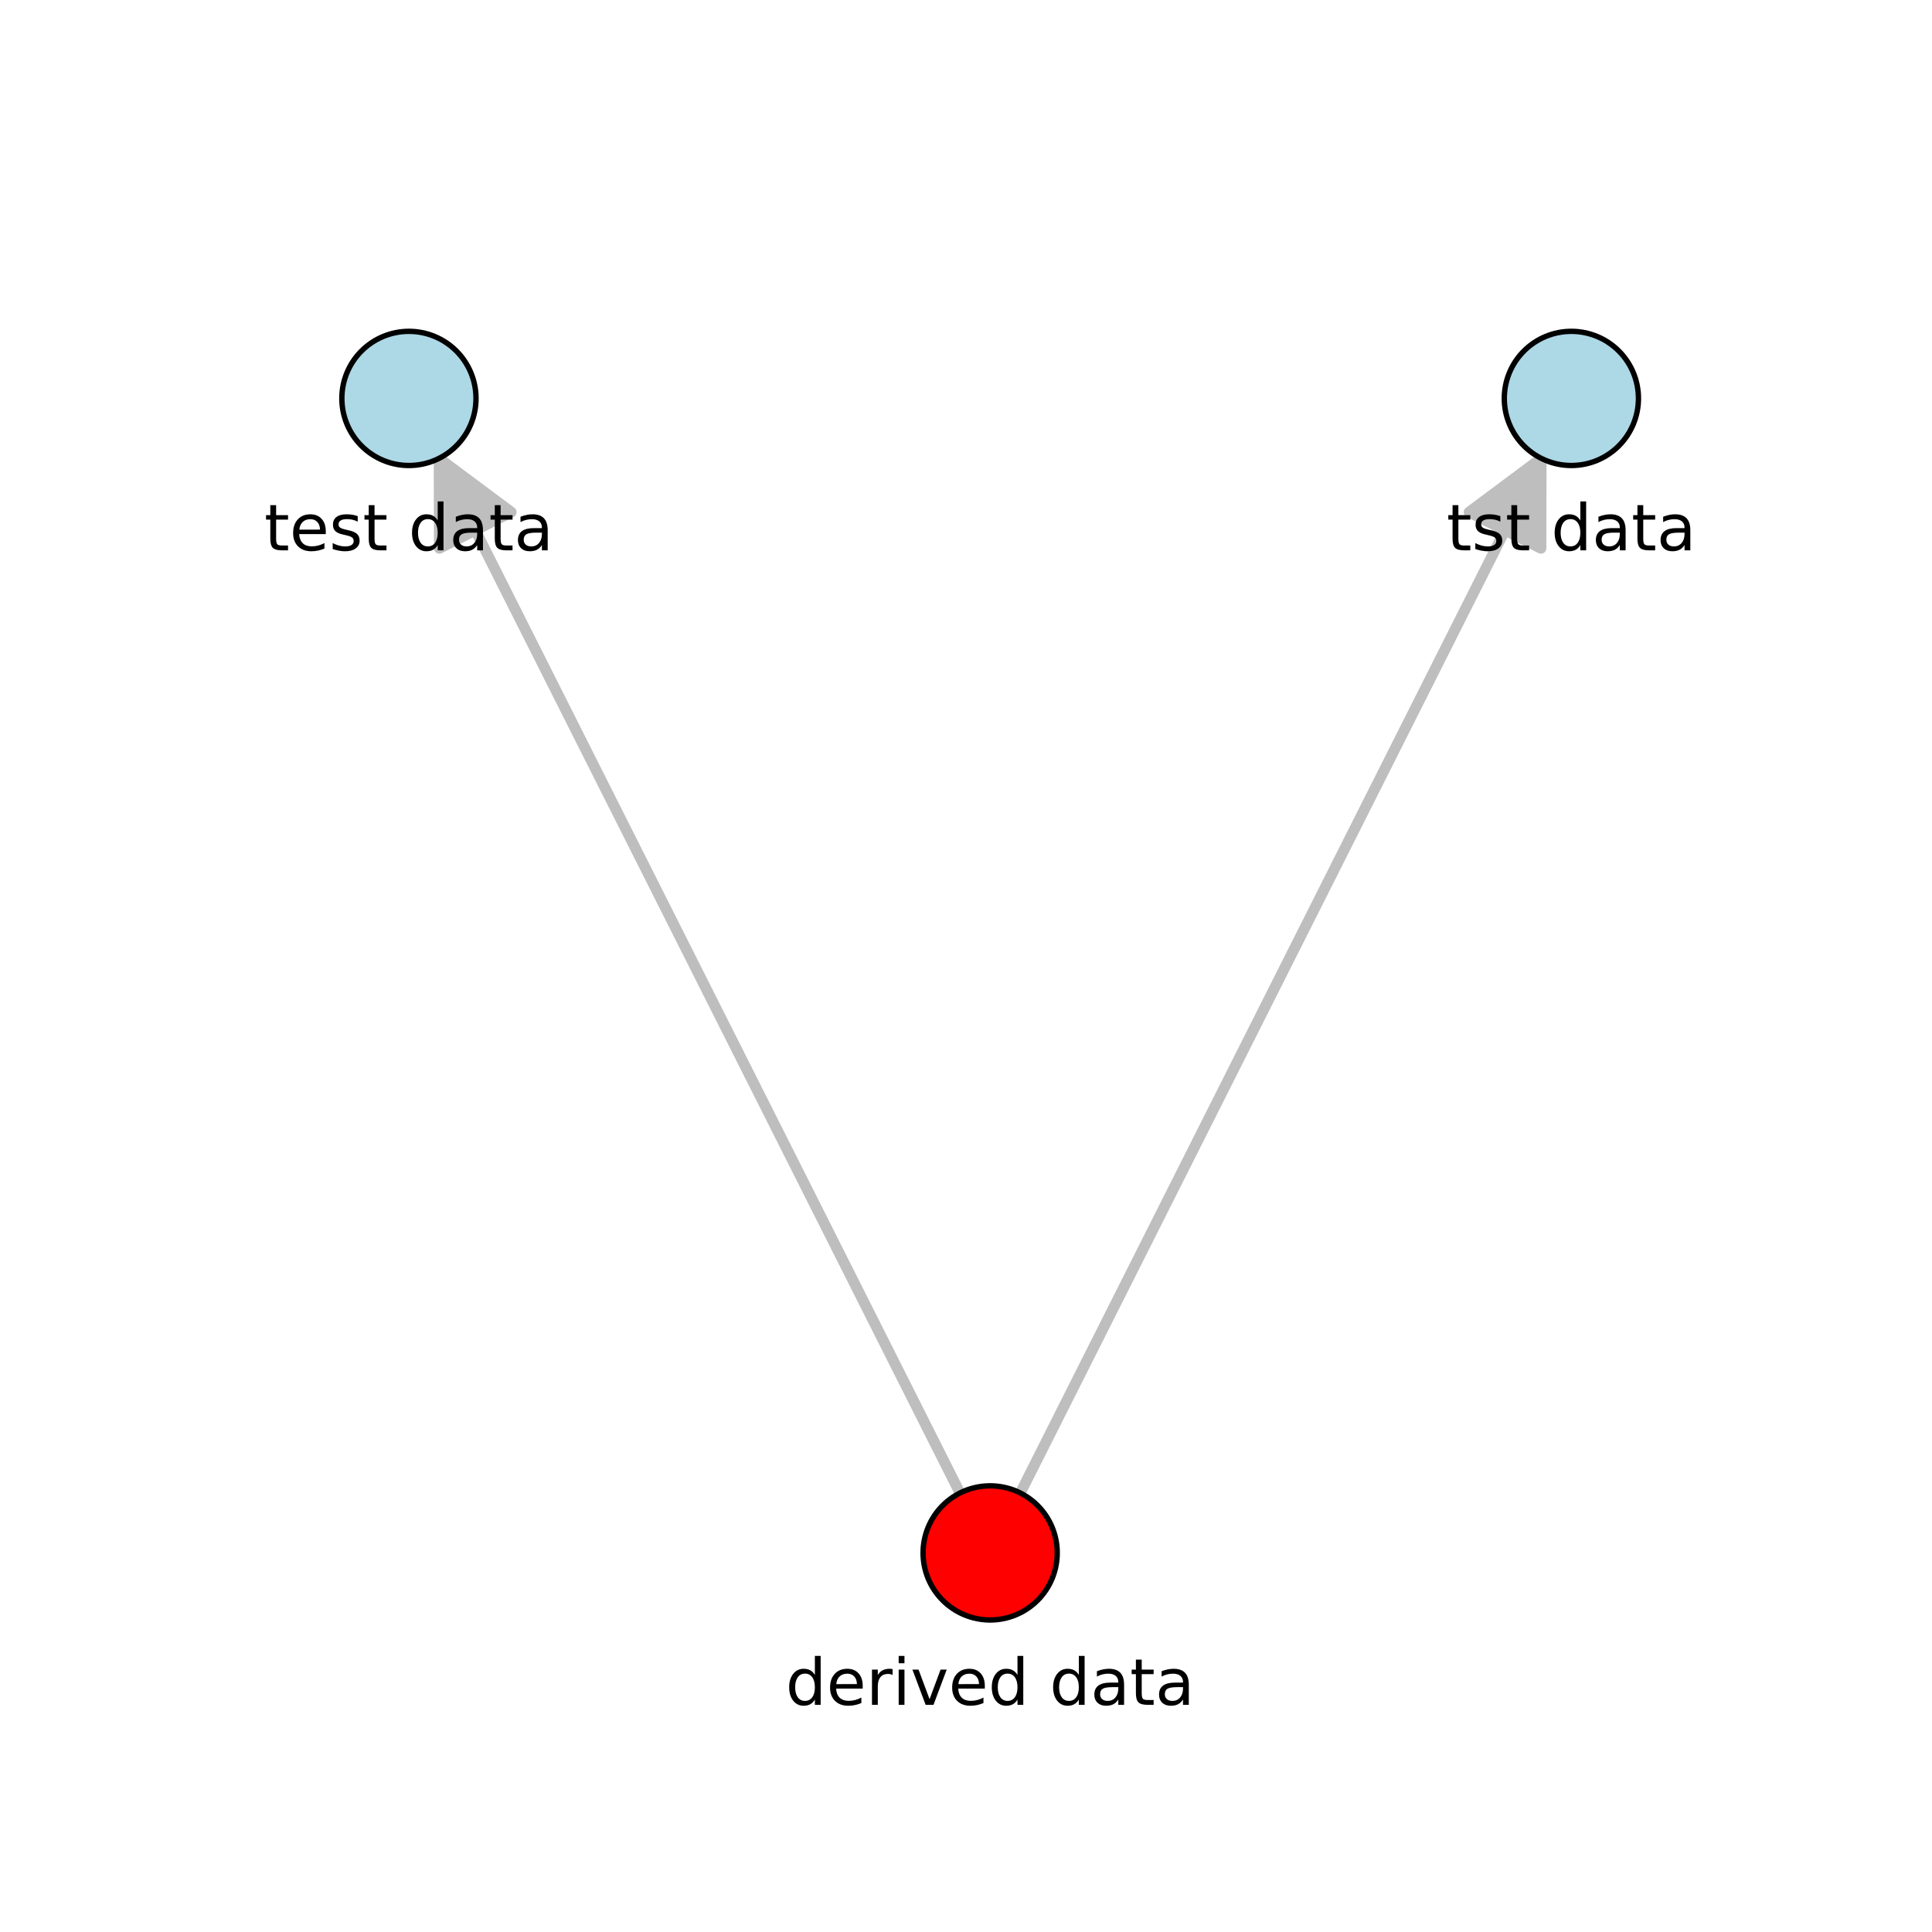
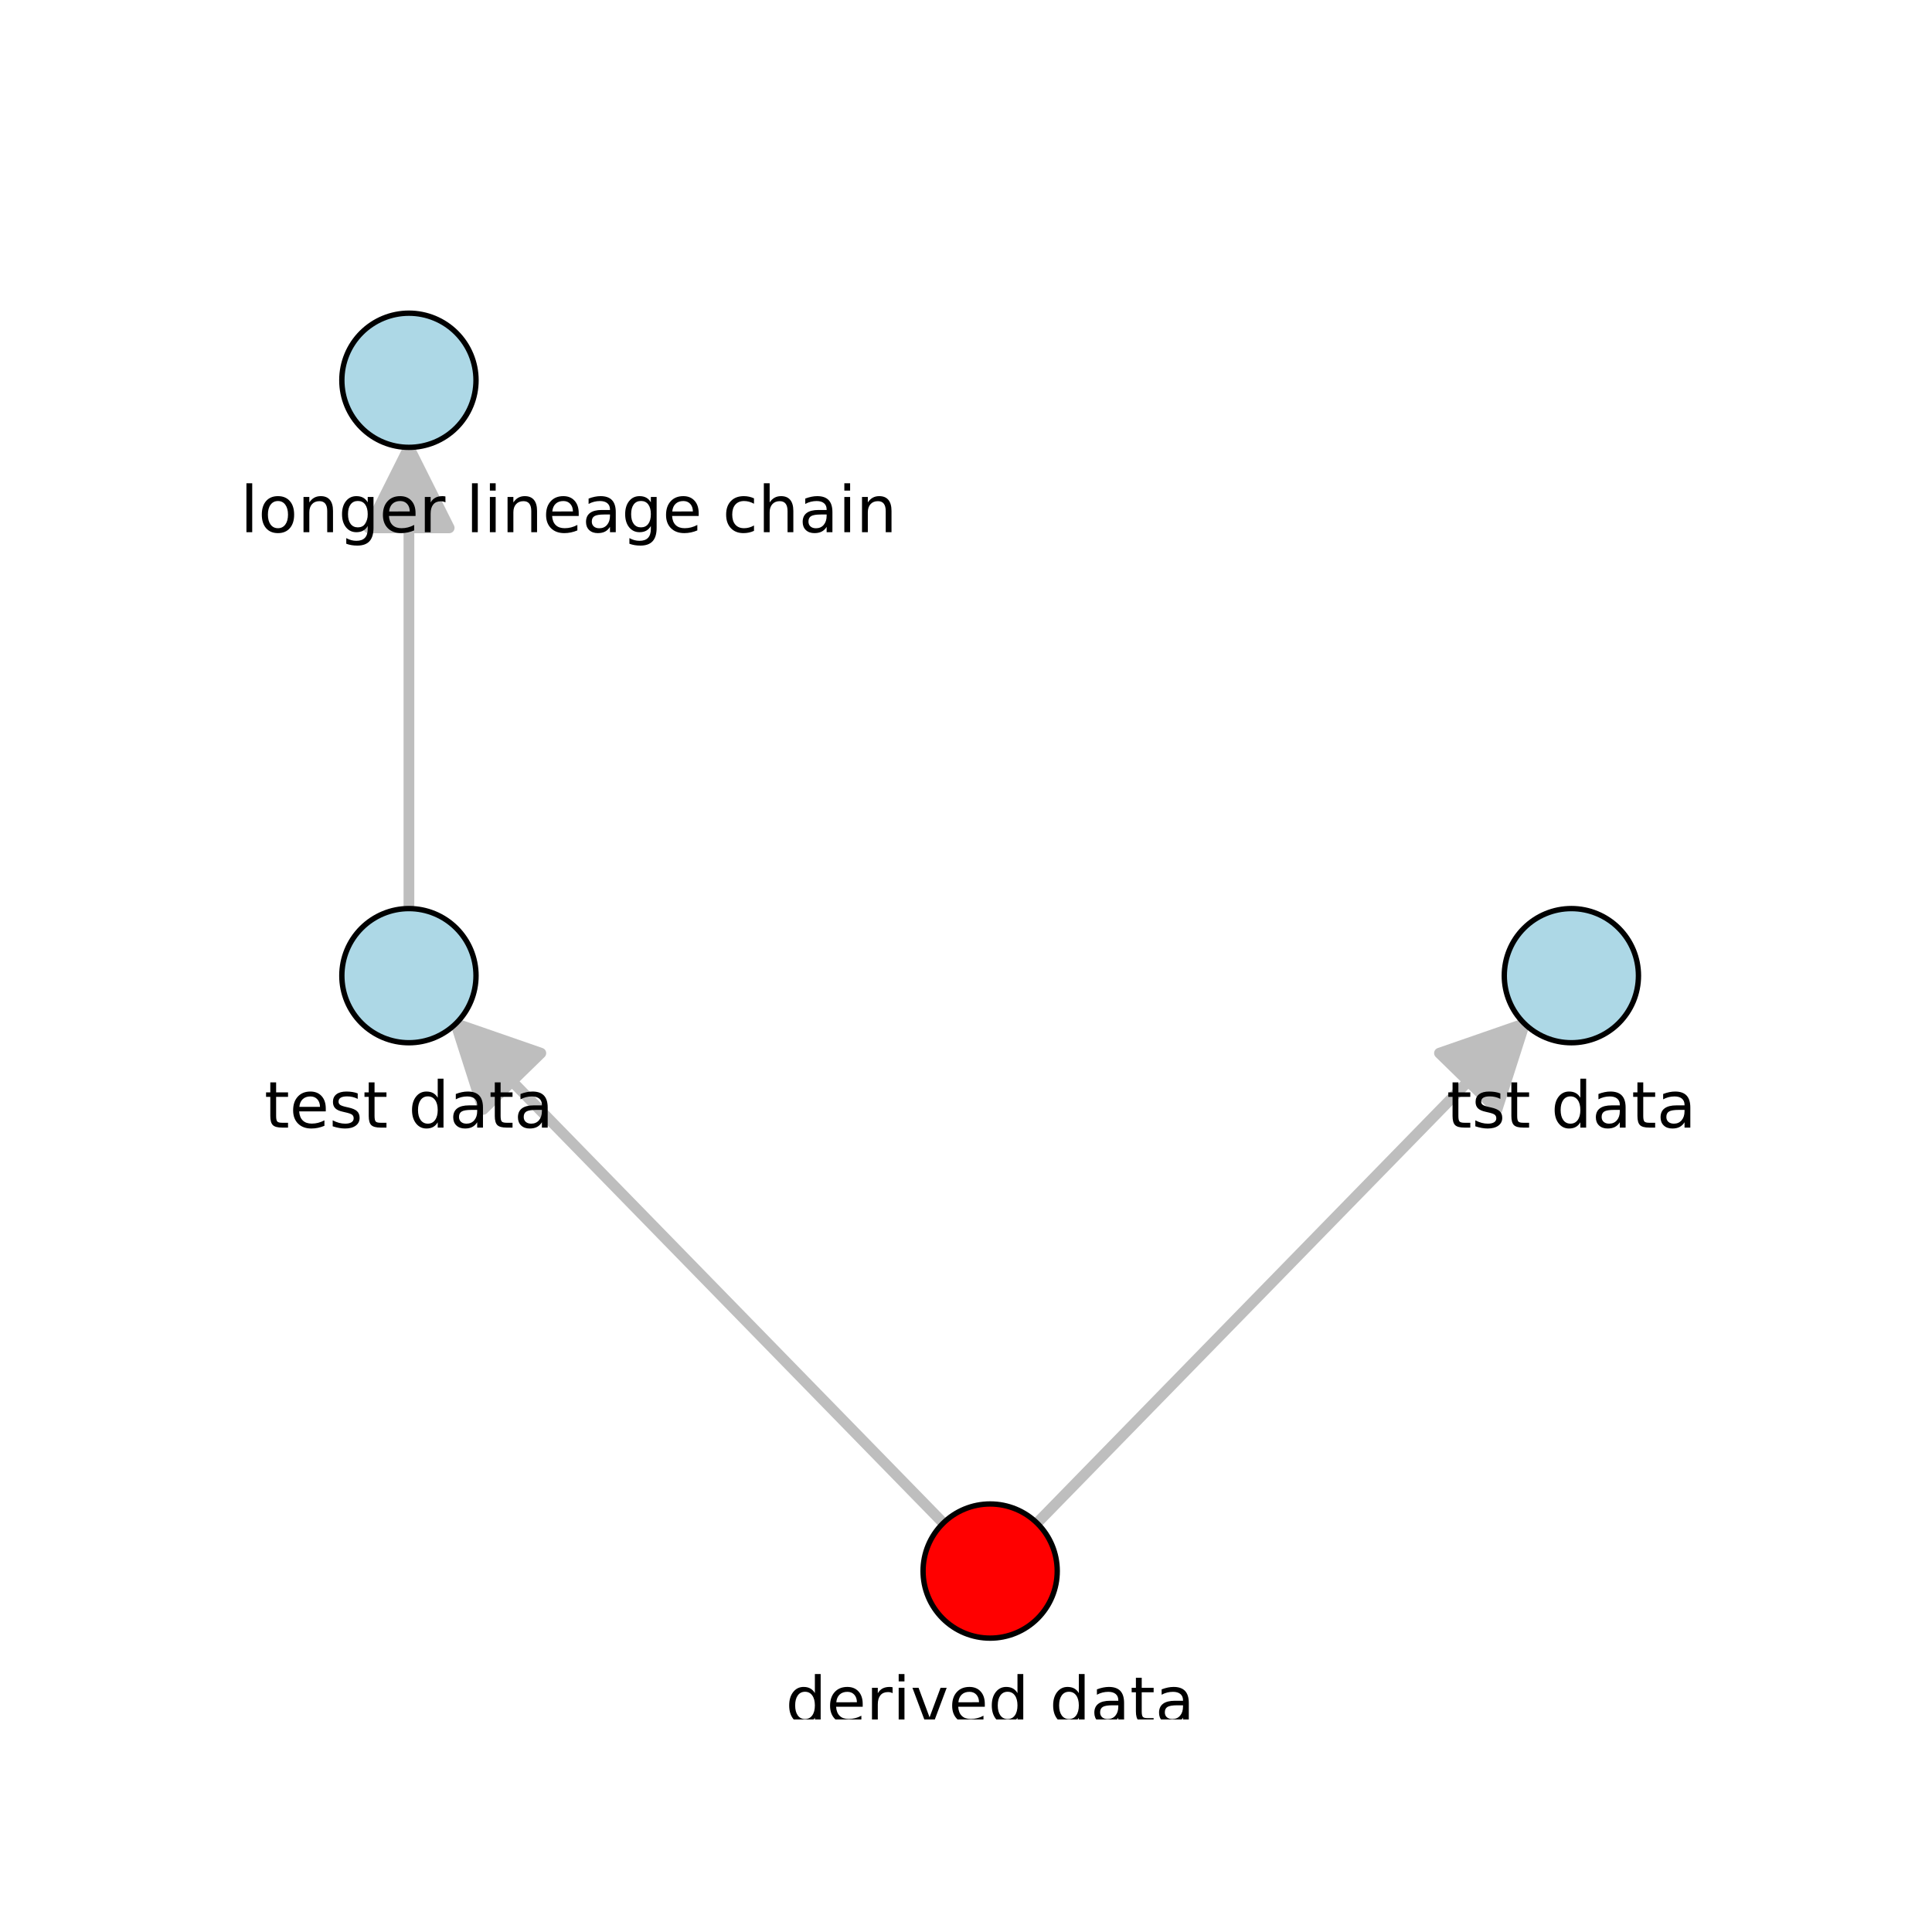
<svg xmlns="http://www.w3.org/2000/svg" xmlns:xlink="http://www.w3.org/1999/xlink" width="360pt" height="360pt" viewBox="0 0 360 360" version="1.1">
  <defs>
    <style type="text/css">*{stroke-linejoin: round; stroke-linecap: butt}</style>
  </defs>
  <g id="figure_1">
    <g id="patch_1">
      <path d="M 0 360  L 360 360  L 360 0  L 0 0  z " style="fill: #ffffff" />
    </g>
    <g id="axes_1">
      <g id="patch_2">
        <path d="M 45 320.4  L 324 320.4  L 324 43.2  L 45 43.2  z " style="fill: #ffffff" />
      </g>
      <g id="EdgeCollection_1">
-         <path d="M 88.564 98.802  L 178.879 278.196  L 88.564 98.802  L 81.865 102.174  L 81.819 85.404  L 95.263 95.429  L 88.564 98.802  " clip-path="url(#pc80abaa087)" style="fill: #bebebe; stroke: #bebebe; stroke-width: 2" />
-         <path d="M 280.436 98.802  L 190.121 278.196  L 280.436 98.802  L 273.737 95.429  L 287.181 85.404  L 287.135 102.174  L 280.436 98.802  " clip-path="url(#pc80abaa087)" style="fill: #bebebe; stroke: #bebebe; stroke-width: 2" />
+         <path d="M 95.408 201.478  L 175.768 283.799  L 95.408 201.478  L 90.041 206.717  L 84.93 190.745  L 100.775 196.239  L 95.408 201.478  " clip-path="url(#p8d9f629587)" style="fill: #bebebe; stroke: #bebebe; stroke-width: 2" />
+         <path d="M 76.198 98.357  L 76.198 169.3  L 76.198 98.357  L 68.698 98.357  L 76.198 83.357  L 83.698 98.357  L 76.198 98.357  " clip-path="url(#p8d9f629587)" style="fill: #bebebe; stroke: #bebebe; stroke-width: 2" />
+         <path d="M 273.592 201.478  L 193.232 283.799  L 273.592 201.478  L 268.225 196.239  L 284.07 190.745  L 278.959 206.717  L 273.592 201.478  " clip-path="url(#p8d9f629587)" style="fill: #bebebe; stroke: #bebebe; stroke-width: 2" />
      </g>
      <g id="VertexCollection_1">
-         <path d="M 184.5 301.861  C 187.815 301.861 190.995 300.544 193.339 298.2  C 195.683 295.856 197 292.676 197 289.361  C 197 286.046 195.683 282.866 193.339 280.522  C 190.995 278.178 187.815 276.861 184.5 276.861  C 181.185 276.861 178.005 278.178 175.661 280.522  C 173.317 282.866 172 286.046 172 289.361  C 172 292.676 173.317 295.856 175.661 298.2  C 178.005 300.544 181.185 301.861 184.5 301.861  z " clip-path="url(#pc80abaa087)" style="fill: #ff0000; stroke: #000000" />
-         <path d="M 76.198 86.739  C 79.513 86.739 82.693 85.422 85.037 83.078  C 87.381 80.734 88.698 77.554 88.698 74.239  C 88.698 70.924 87.381 67.744 85.037 65.4  C 82.693 63.056 79.513 61.739 76.198 61.739  C 72.883 61.739 69.703 63.056 67.359 65.4  C 65.015 67.744 63.698 70.924 63.698 74.239  C 63.698 77.554 65.015 80.734 67.359 83.078  C 69.703 85.422 72.883 86.739 76.198 86.739  z " clip-path="url(#pc80abaa087)" style="fill: #add8e6; stroke: #000000" />
-         <path d="M 292.802 86.739  C 296.117 86.739 299.297 85.422 301.641 83.078  C 303.985 80.734 305.302 77.554 305.302 74.239  C 305.302 70.924 303.985 67.744 301.641 65.4  C 299.297 63.056 296.117 61.739 292.802 61.739  C 289.487 61.739 286.307 63.056 283.963 65.4  C 281.619 67.744 280.302 70.924 280.302 74.239  C 280.302 77.554 281.619 80.734 283.963 83.078  C 286.307 85.422 289.487 86.739 292.802 86.739  z " clip-path="url(#pc80abaa087)" style="fill: #add8e6; stroke: #000000" />
+         <path d="M 184.5 305.243  C 187.815 305.243 190.995 303.926 193.339 301.582  C 195.683 299.238 197 296.058 197 292.743  C 197 289.428 195.683 286.249 193.339 283.905  C 190.995 281.56 187.815 280.243 184.5 280.243  C 181.185 280.243 178.005 281.56 175.661 283.905  C 173.317 286.249 172 289.428 172 292.743  C 172 296.058 173.317 299.238 175.661 301.582  C 178.005 303.926 181.185 305.243 184.5 305.243  z " clip-path="url(#p8d9f629587)" style="fill: #ff0000; stroke: #000000" />
+         <path d="M 76.198 194.3  C 79.513 194.3 82.693 192.983 85.037 190.639  C 87.381 188.295 88.698 185.115 88.698 181.8  C 88.698 178.485 87.381 175.305 85.037 172.961  C 82.693 170.617 79.513 169.3 76.198 169.3  C 72.883 169.3 69.703 170.617 67.359 172.961  C 65.015 175.305 63.698 178.485 63.698 181.8  C 63.698 185.115 65.015 188.295 67.359 190.639  C 69.703 192.983 72.883 194.3 76.198 194.3  z " clip-path="url(#p8d9f629587)" style="fill: #add8e6; stroke: #000000" />
+         <path d="M 76.198 83.357  C 79.513 83.357 82.693 82.04 85.037 79.695  C 87.381 77.351 88.698 74.172 88.698 70.857  C 88.698 67.542 87.381 64.362 85.037 62.018  C 82.693 59.674 79.513 58.357 76.198 58.357  C 72.883 58.357 69.703 59.674 67.359 62.018  C 65.015 64.362 63.698 67.542 63.698 70.857  C 63.698 74.172 65.015 77.351 67.359 79.695  C 69.703 82.04 72.883 83.357 76.198 83.357  z " clip-path="url(#p8d9f629587)" style="fill: #add8e6; stroke: #000000" />
+         <path d="M 292.802 194.3  C 296.117 194.3 299.297 192.983 301.641 190.639  C 303.985 188.295 305.302 185.115 305.302 181.8  C 305.302 178.485 303.985 175.305 301.641 172.961  C 299.297 170.617 296.117 169.3 292.802 169.3  C 289.487 169.3 286.307 170.617 283.963 172.961  C 281.619 175.305 280.302 178.485 280.302 181.8  C 280.302 185.115 281.619 188.295 283.963 190.639  C 286.307 192.983 289.487 194.3 292.802 194.3  z " clip-path="url(#p8d9f629587)" style="fill: #add8e6; stroke: #000000" />
      </g>
      <g id="text_1">
-         <g clip-path="url(#pc80abaa087)">
-           <g transform="translate(146.3916 317.6722) scale(0.12 -0.12)">
+         <g clip-path="url(#p8d9f629587)">
+           <g transform="translate(146.3916 321.0546) scale(0.12 -0.12)">
            <defs>
              <path id="DejaVuSans-64" d="M 2906 2969  L 2906 4863  L 3481 4863  L 3481 0  L 2906 0  L 2906 525  Q 2725 213 2448 61  Q 2172 -91 1784 -91  Q 1150 -91 751 415  Q 353 922 353 1747  Q 353 2572 751 3078  Q 1150 3584 1784 3584  Q 2172 3584 2448 3432  Q 2725 3281 2906 2969  z M 947 1747  Q 947 1113 1208 752  Q 1469 391 1925 391  Q 2381 391 2643 752  Q 2906 1113 2906 1747  Q 2906 2381 2643 2742  Q 2381 3103 1925 3103  Q 1469 3103 1208 2742  Q 947 2381 947 1747  z " transform="scale(0.015625)" />
              <path id="DejaVuSans-65" d="M 3597 1894  L 3597 1613  L 953 1613  Q 991 1019 1311 708  Q 1631 397 2203 397  Q 2534 397 2845 478  Q 3156 559 3463 722  L 3463 178  Q 3153 47 2828 -22  Q 2503 -91 2169 -91  Q 1331 -91 842 396  Q 353 884 353 1716  Q 353 2575 817 3079  Q 1281 3584 2069 3584  Q 2775 3584 3186 3129  Q 3597 2675 3597 1894  z M 3022 2063  Q 3016 2534 2758 2815  Q 2500 3097 2075 3097  Q 1594 3097 1305 2825  Q 1016 2553 972 2059  L 3022 2063  z " transform="scale(0.015625)" />
              <path id="DejaVuSans-72" d="M 2631 2963  Q 2534 3019 2420 3045  Q 2306 3072 2169 3072  Q 1681 3072 1420 2755  Q 1159 2438 1159 1844  L 1159 0  L 581 0  L 581 3500  L 1159 3500  L 1159 2956  Q 1341 3275 1631 3429  Q 1922 3584 2338 3584  Q 2397 3584 2469 3576  Q 2541 3569 2628 3553  L 2631 2963  z " transform="scale(0.015625)" />
              <path id="DejaVuSans-69" d="M 603 3500  L 1178 3500  L 1178 0  L 603 0  L 603 3500  z M 603 4863  L 1178 4863  L 1178 4134  L 603 4134  L 603 4863  z " transform="scale(0.015625)" />
              <path id="DejaVuSans-76" d="M 191 3500  L 800 3500  L 1894 563  L 2988 3500  L 3597 3500  L 2284 0  L 1503 0  L 191 3500  z " transform="scale(0.015625)" />
              <path id="DejaVuSans-20" transform="scale(0.015625)" />
              <path id="DejaVuSans-61" d="M 2194 1759  Q 1497 1759 1228 1600  Q 959 1441 959 1056  Q 959 750 1161 570  Q 1363 391 1709 391  Q 2188 391 2477 730  Q 2766 1069 2766 1631  L 2766 1759  L 2194 1759  z M 3341 1997  L 3341 0  L 2766 0  L 2766 531  Q 2569 213 2275 61  Q 1981 -91 1556 -91  Q 1019 -91 701 211  Q 384 513 384 1019  Q 384 1609 779 1909  Q 1175 2209 1959 2209  L 2766 2209  L 2766 2266  Q 2766 2663 2505 2880  Q 2244 3097 1772 3097  Q 1472 3097 1187 3025  Q 903 2953 641 2809  L 641 3341  Q 956 3463 1253 3523  Q 1550 3584 1831 3584  Q 2591 3584 2966 3190  Q 3341 2797 3341 1997  z " transform="scale(0.015625)" />
              <path id="DejaVuSans-74" d="M 1172 4494  L 1172 3500  L 2356 3500  L 2356 3053  L 1172 3053  L 1172 1153  Q 1172 725 1289 603  Q 1406 481 1766 481  L 2356 481  L 2356 0  L 1766 0  Q 1100 0 847 248  Q 594 497 594 1153  L 594 3053  L 172 3053  L 172 3500  L 594 3500  L 594 4494  L 1172 4494  z " transform="scale(0.015625)" />
            </defs>
            <use xlink:href="#DejaVuSans-64" />
            <use xlink:href="#DejaVuSans-65" x="63.477" />
            <use xlink:href="#DejaVuSans-72" x="125" />
            <use xlink:href="#DejaVuSans-69" x="166.113" />
            <use xlink:href="#DejaVuSans-76" x="193.896" />
            <use xlink:href="#DejaVuSans-65" x="253.076" />
            <use xlink:href="#DejaVuSans-64" x="314.6" />
            <use xlink:href="#DejaVuSans-20" x="378.076" />
            <use xlink:href="#DejaVuSans-64" x="409.863" />
            <use xlink:href="#DejaVuSans-61" x="473.34" />
            <use xlink:href="#DejaVuSans-74" x="534.619" />
            <use xlink:href="#DejaVuSans-61" x="573.828" />
          </g>
        </g>
      </g>
      <g id="text_2">
-         <g clip-path="url(#pc80abaa087)">
-           <g transform="translate(49.25422 102.5503) scale(0.12 -0.12)">
+         <g clip-path="url(#p8d9f629587)">
+           <g transform="translate(49.25422 210.1113) scale(0.12 -0.12)">
            <defs>
              <path id="DejaVuSans-73" d="M 2834 3397  L 2834 2853  Q 2591 2978 2328 3040  Q 2066 3103 1784 3103  Q 1356 3103 1142 2972  Q 928 2841 928 2578  Q 928 2378 1081 2264  Q 1234 2150 1697 2047  L 1894 2003  Q 2506 1872 2764 1633  Q 3022 1394 3022 966  Q 3022 478 2636 193  Q 2250 -91 1575 -91  Q 1294 -91 989 -36  Q 684 19 347 128  L 347 722  Q 666 556 975 473  Q 1284 391 1588 391  Q 1994 391 2212 530  Q 2431 669 2431 922  Q 2431 1156 2273 1281  Q 2116 1406 1581 1522  L 1381 1569  Q 847 1681 609 1914  Q 372 2147 372 2553  Q 372 3047 722 3315  Q 1072 3584 1716 3584  Q 2034 3584 2315 3537  Q 2597 3491 2834 3397  z " transform="scale(0.015625)" />
            </defs>
            <use xlink:href="#DejaVuSans-74" />
            <use xlink:href="#DejaVuSans-65" x="39.209" />
            <use xlink:href="#DejaVuSans-73" x="100.732" />
            <use xlink:href="#DejaVuSans-74" x="152.832" />
            <use xlink:href="#DejaVuSans-20" x="192.041" />
            <use xlink:href="#DejaVuSans-64" x="223.828" />
            <use xlink:href="#DejaVuSans-61" x="287.305" />
            <use xlink:href="#DejaVuSans-74" x="348.584" />
            <use xlink:href="#DejaVuSans-61" x="387.793" />
          </g>
        </g>
      </g>
      <g id="text_3">
-         <g clip-path="url(#pc80abaa087)">
-           <g transform="translate(269.5502 102.5503) scale(0.12 -0.12)">
+         <g clip-path="url(#p8d9f629587)">
+           <g transform="translate(-14.74234 99.16785) scale(0.12 -0.12)">
+             <defs>
+               <path id="DejaVuSans-6d" d="M 3328 2828  Q 3544 3216 3844 3400  Q 4144 3584 4550 3584  Q 5097 3584 5394 3201  Q 5691 2819 5691 2113  L 5691 0  L 5113 0  L 5113 2094  Q 5113 2597 4934 2840  Q 4756 3084 4391 3084  Q 3944 3084 3684 2787  Q 3425 2491 3425 1978  L 3425 0  L 2847 0  L 2847 2094  Q 2847 2600 2669 2842  Q 2491 3084 2119 3084  Q 1678 3084 1418 2786  Q 1159 2488 1159 1978  L 1159 0  L 581 0  L 581 3500  L 1159 3500  L 1159 2956  Q 1356 3278 1631 3431  Q 1906 3584 2284 3584  Q 2666 3584 2933 3390  Q 3200 3197 3328 2828  z " transform="scale(0.015625)" />
+               <path id="DejaVuSans-6b" d="M 581 4863  L 1159 4863  L 1159 1991  L 2875 3500  L 3609 3500  L 1753 1863  L 3688 0  L 2938 0  L 1159 1709  L 1159 0  L 581 0  L 581 4863  z " transform="scale(0.015625)" />
+               <path id="DejaVuSans-6e" d="M 3513 2113  L 3513 0  L 2938 0  L 2938 2094  Q 2938 2591 2744 2837  Q 2550 3084 2163 3084  Q 1697 3084 1428 2787  Q 1159 2491 1159 1978  L 1159 0  L 581 0  L 581 3500  L 1159 3500  L 1159 2956  Q 1366 3272 1645 3428  Q 1925 3584 2291 3584  Q 2894 3584 3203 3211  Q 3513 2838 3513 2113  z " transform="scale(0.015625)" />
+               <path id="DejaVuSans-67" d="M 2906 1791  Q 2906 2416 2648 2759  Q 2391 3103 1925 3103  Q 1463 3103 1205 2759  Q 947 2416 947 1791  Q 947 1169 1205 825  Q 1463 481 1925 481  Q 2391 481 2648 825  Q 2906 1169 2906 1791  z M 3481 434  Q 3481 -459 3084 -895  Q 2688 -1331 1869 -1331  Q 1566 -1331 1297 -1286  Q 1028 -1241 775 -1147  L 775 -588  Q 1028 -725 1275 -790  Q 1522 -856 1778 -856  Q 2344 -856 2625 -561  Q 2906 -266 2906 331  L 2906 616  Q 2728 306 2450 153  Q 2172 0 1784 0  Q 1141 0 747 490  Q 353 981 353 1791  Q 353 2603 747 3093  Q 1141 3584 1784 3584  Q 2172 3584 2450 3431  Q 2728 3278 2906 2969  L 2906 3500  L 3481 3500  L 3481 434  z " transform="scale(0.015625)" />
+               <path id="DejaVuSans-6c" d="M 603 4863  L 1178 4863  L 1178 0  L 603 0  L 603 4863  z " transform="scale(0.015625)" />
+               <path id="DejaVuSans-6f" d="M 1959 3097  Q 1497 3097 1228 2736  Q 959 2375 959 1747  Q 959 1119 1226 758  Q 1494 397 1959 397  Q 2419 397 2687 759  Q 2956 1122 2956 1747  Q 2956 2369 2687 2733  Q 2419 3097 1959 3097  z M 1959 3584  Q 2709 3584 3137 3096  Q 3566 2609 3566 1747  Q 3566 888 3137 398  Q 2709 -91 1959 -91  Q 1206 -91 779 398  Q 353 888 353 1747  Q 353 2609 779 3096  Q 1206 3584 1959 3584  z " transform="scale(0.015625)" />
+               <path id="DejaVuSans-63" d="M 3122 3366  L 3122 2828  Q 2878 2963 2633 3030  Q 2388 3097 2138 3097  Q 1578 3097 1268 2742  Q 959 2388 959 1747  Q 959 1106 1268 751  Q 1578 397 2138 397  Q 2388 397 2633 464  Q 2878 531 3122 666  L 3122 134  Q 2881 22 2623 -34  Q 2366 -91 2075 -91  Q 1284 -91 818 406  Q 353 903 353 1747  Q 353 2603 823 3093  Q 1294 3584 2113 3584  Q 2378 3584 2631 3529  Q 2884 3475 3122 3366  z " transform="scale(0.015625)" />
+               <path id="DejaVuSans-68" d="M 3513 2113  L 3513 0  L 2938 0  L 2938 2094  Q 2938 2591 2744 2837  Q 2550 3084 2163 3084  Q 1697 3084 1428 2787  Q 1159 2491 1159 1978  L 1159 0  L 581 0  L 581 4863  L 1159 4863  L 1159 2956  Q 1366 3272 1645 3428  Q 1925 3584 2291 3584  Q 2894 3584 3203 3211  Q 3513 2838 3513 2113  z " transform="scale(0.015625)" />
+             </defs>
+             <use xlink:href="#DejaVuSans-6d" />
+             <use xlink:href="#DejaVuSans-61" x="97.412" />
+             <use xlink:href="#DejaVuSans-6b" x="158.691" />
+             <use xlink:href="#DejaVuSans-69" x="216.602" />
+             <use xlink:href="#DejaVuSans-6e" x="244.385" />
+             <use xlink:href="#DejaVuSans-67" x="307.764" />
+             <use xlink:href="#DejaVuSans-20" x="371.24" />
+             <use xlink:href="#DejaVuSans-61" x="403.027" />
+             <use xlink:href="#DejaVuSans-20" x="464.307" />
+             <use xlink:href="#DejaVuSans-6c" x="496.094" />
+             <use xlink:href="#DejaVuSans-6f" x="523.877" />
+             <use xlink:href="#DejaVuSans-6e" x="585.059" />
+             <use xlink:href="#DejaVuSans-67" x="648.438" />
+             <use xlink:href="#DejaVuSans-65" x="711.914" />
+             <use xlink:href="#DejaVuSans-72" x="773.438" />
+             <use xlink:href="#DejaVuSans-20" x="814.551" />
+             <use xlink:href="#DejaVuSans-6c" x="846.338" />
+             <use xlink:href="#DejaVuSans-69" x="874.121" />
+             <use xlink:href="#DejaVuSans-6e" x="901.904" />
+             <use xlink:href="#DejaVuSans-65" x="965.283" />
+             <use xlink:href="#DejaVuSans-61" x="1026.807" />
+             <use xlink:href="#DejaVuSans-67" x="1088.086" />
+             <use xlink:href="#DejaVuSans-65" x="1151.562" />
+             <use xlink:href="#DejaVuSans-20" x="1213.086" />
+             <use xlink:href="#DejaVuSans-63" x="1244.873" />
+             <use xlink:href="#DejaVuSans-68" x="1299.854" />
+             <use xlink:href="#DejaVuSans-61" x="1363.232" />
+             <use xlink:href="#DejaVuSans-69" x="1424.512" />
+             <use xlink:href="#DejaVuSans-6e" x="1452.295" />
+           </g>
+         </g>
+       </g>
+       <g id="text_4">
+         <g clip-path="url(#p8d9f629587)">
+           <g transform="translate(269.5502 210.1113) scale(0.12 -0.12)">
            <use xlink:href="#DejaVuSans-74" />
            <use xlink:href="#DejaVuSans-73" x="39.209" />
            <use xlink:href="#DejaVuSans-74" x="91.309" />
            <use xlink:href="#DejaVuSans-20" x="130.518" />
            <use xlink:href="#DejaVuSans-64" x="162.305" />
            <use xlink:href="#DejaVuSans-61" x="225.781" />
            <use xlink:href="#DejaVuSans-74" x="287.061" />
            <use xlink:href="#DejaVuSans-61" x="326.27" />
          </g>
        </g>
      </g>
      <g id="matplotlib.axis_1" />
      <g id="matplotlib.axis_2" />
    </g>
  </g>
  <defs>
-     <clipPath id="pc80abaa087">
+     <clipPath id="p8d9f629587">
      <rect x="45" y="43.2" width="279" height="277.2" />
    </clipPath>
  </defs>
</svg>
